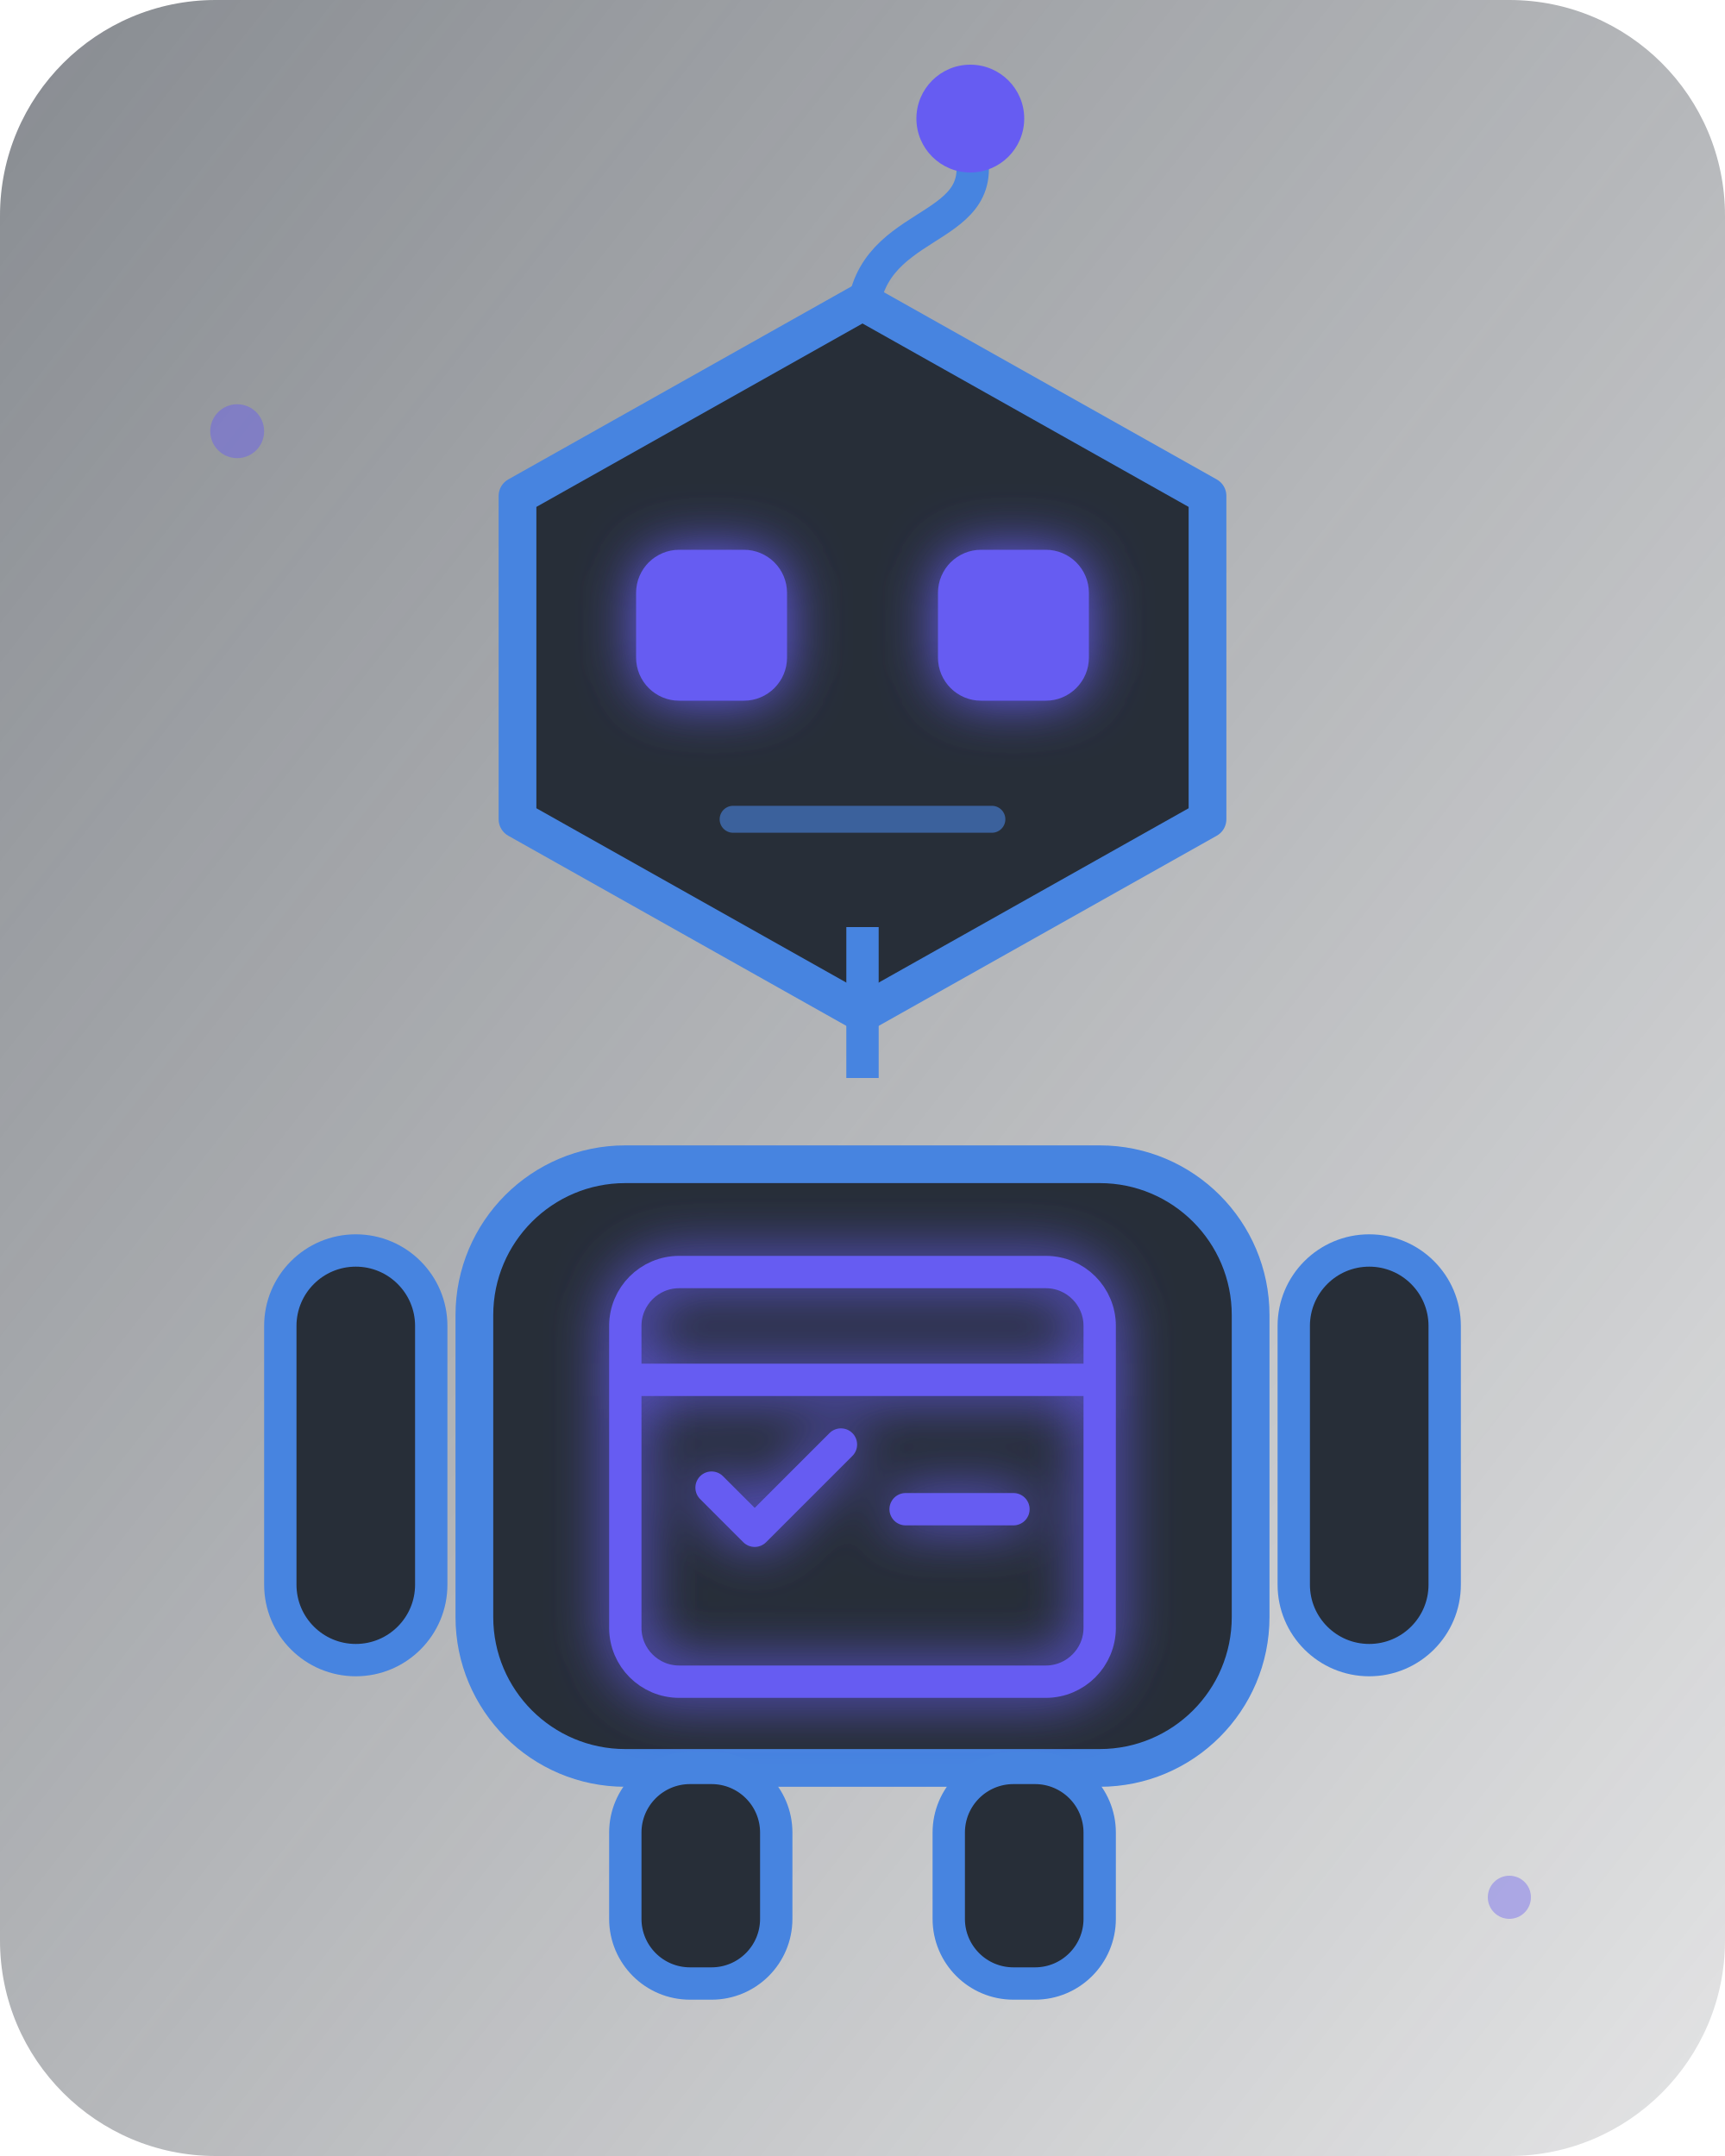
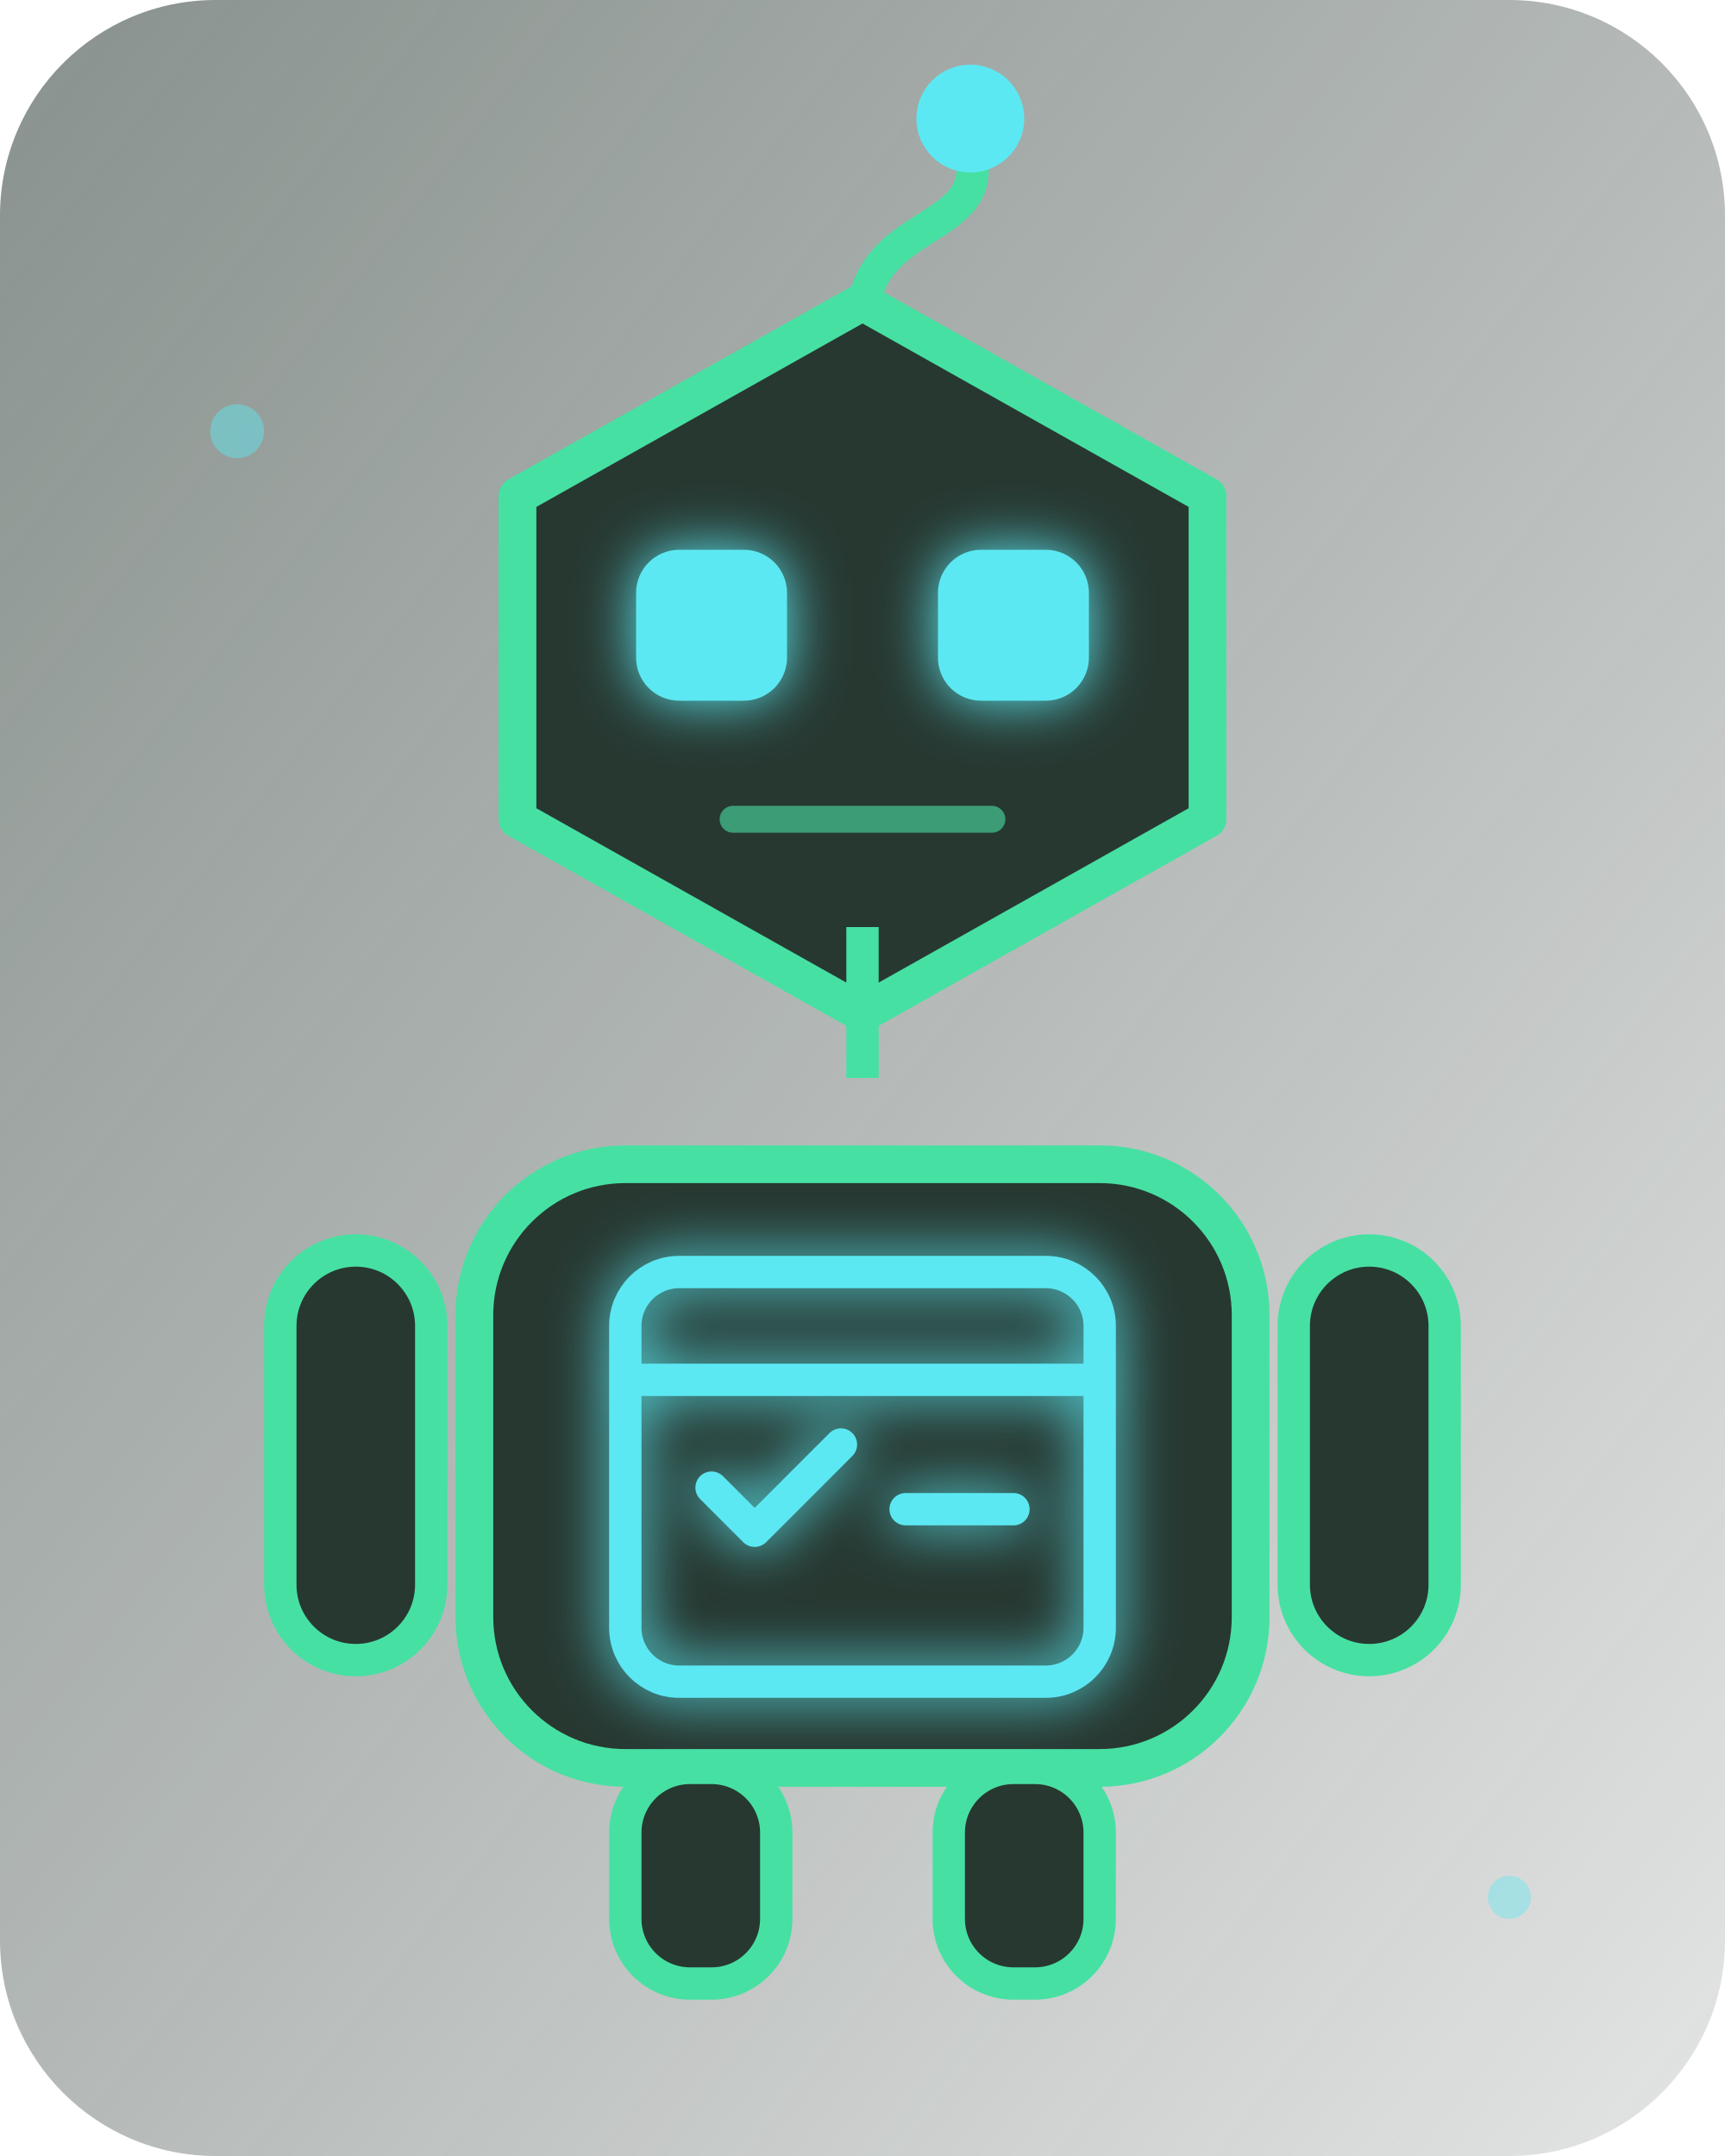
<svg xmlns="http://www.w3.org/2000/svg" viewBox="0 0 160 200" width="160" height="200" role="img" aria-label="Engineering Planning robot">
  <defs>
    <linearGradient id="bg" x1="0" y1="0" x2="1" y2="1">
-       <stop offset="0%" stop-color="#272e38" stop-opacity="0.55" />
-       <stop offset="100%" stop-color="#191e26" stop-opacity="0.12" />
+       <stop offset="0%" stop-color="#273831" stop-opacity="0.55" />
+       <stop offset="100%" stop-color="#192621" stop-opacity="0.12" />
    </linearGradient>
    <filter id="glow" x="-50%" y="-50%" width="200%" height="200%">
      <feGaussianBlur stdDeviation="2.6" result="b" />
      <feMerge>
        <feMergeNode in="b" />
        <feMergeNode in="SourceGraphic" />
      </feMerge>
    </filter>
  </defs>
  <rect width="160" height="200" rx="20" fill="url(#bg)" />
-   <path d="M80 30 C80 20 92 22 90 14" fill="none" stroke="#4784e0" stroke-width="3" stroke-linecap="round" />
-   <circle cx="90" cy="11" r="5" fill="#665cf2">
+   <path d="M80 30 C80 20 92 22 90 14" fill="none" stroke="#47e0a3" stroke-width="3" stroke-linecap="round" />
+   <circle cx="90" cy="11" r="5" fill="#5ce8f2">
    <animate attributeName="opacity" values="1;0.4;1" dur="2.6s" repeatCount="indefinite" />
  </circle>
-   <path d="M80 28 L112 46 v30 L80 94 L48 76 V46 Z" fill="#272e38" stroke="#4784e0" stroke-width="3.5" stroke-linejoin="round" />
+   <path d="M80 28 L112 46 v30 L80 94 L48 76 V46 Z" fill="#273831" stroke="#47e0a3" stroke-width="3.5" stroke-linejoin="round" />
  <g filter="url(#glow)">
-     <rect x="59" y="51" width="14" height="14" rx="4" fill="#665cf2" />
-     <rect x="87" y="51" width="14" height="14" rx="4" fill="#665cf2">
+     <rect x="59" y="51" width="14" height="14" rx="4" fill="#5ce8f2" />
+     <rect x="87" y="51" width="14" height="14" rx="4" fill="#5ce8f2">
      <animate attributeName="opacity" values="1;0.35;1" dur="2.4s" repeatCount="indefinite" />
    </rect>
  </g>
-   <path d="M68 76 h24" stroke="#4784e0" stroke-width="2.5" stroke-linecap="round" opacity="0.6" />
-   <path d="M80 86 v14" stroke="#4784e0" stroke-width="3" />
-   <rect x="44" y="108" width="72" height="56" rx="14" fill="#272e38" stroke="#4784e0" stroke-width="3.5" />
+   <path d="M68 76 h24" stroke="#47e0a3" stroke-width="2.5" stroke-linecap="round" opacity="0.6" />
+   <path d="M80 86 v14" stroke="#47e0a3" stroke-width="3" />
+   <rect x="44" y="108" width="72" height="56" rx="14" fill="#273831" stroke="#47e0a3" stroke-width="3.5" />
  <g filter="url(#glow)">
-     <rect x="58" y="118" width="44" height="38" rx="5" fill="none" stroke="#665cf2" stroke-width="3" />
-     <path d="M58 128 h44" stroke="#665cf2" stroke-width="3" />
-     <path d="M66 138 l4 4 8 -8" fill="none" stroke="#665cf2" stroke-width="3" stroke-linecap="round" stroke-linejoin="round" />
-     <path d="M84 140 h10" stroke="#665cf2" stroke-width="3" stroke-linecap="round" />
+     <rect x="58" y="118" width="44" height="38" rx="5" fill="none" stroke="#5ce8f2" stroke-width="3" />
+     <path d="M58 128 h44" stroke="#5ce8f2" stroke-width="3" />
+     <path d="M66 138 l4 4 8 -8" fill="none" stroke="#5ce8f2" stroke-width="3" stroke-linecap="round" stroke-linejoin="round" />
+     <path d="M84 140 h10" stroke="#5ce8f2" stroke-width="3" stroke-linecap="round" />
  </g>
-   <rect x="26" y="116" width="14" height="38" rx="7" fill="#272e38" stroke="#4784e0" stroke-width="3" />
-   <rect x="120" y="116" width="14" height="38" rx="7" fill="#272e38" stroke="#4784e0" stroke-width="3" />
-   <rect x="58" y="164" width="14" height="20" rx="6" fill="#272e38" stroke="#4784e0" stroke-width="3" />
-   <rect x="88" y="164" width="14" height="20" rx="6" fill="#272e38" stroke="#4784e0" stroke-width="3" />
-   <circle cx="22" cy="40" r="2.5" fill="#665cf2" opacity="0.45">
+   <rect x="26" y="116" width="14" height="38" rx="7" fill="#273831" stroke="#47e0a3" stroke-width="3" />
+   <rect x="120" y="116" width="14" height="38" rx="7" fill="#273831" stroke="#47e0a3" stroke-width="3" />
+   <rect x="58" y="164" width="14" height="20" rx="6" fill="#273831" stroke="#47e0a3" stroke-width="3" />
+   <rect x="88" y="164" width="14" height="20" rx="6" fill="#273831" stroke="#47e0a3" stroke-width="3" />
+   <circle cx="22" cy="40" r="2.5" fill="#5ce8f2" opacity="0.45">
    <animate attributeName="opacity" values="0.45;0.1;0.45" dur="3.6s" repeatCount="indefinite" />
  </circle>
-   <circle cx="140" cy="176" r="2" fill="#665cf2" opacity="0.4" />
+   <circle cx="140" cy="176" r="2" fill="#5ce8f2" opacity="0.4" />
</svg>
